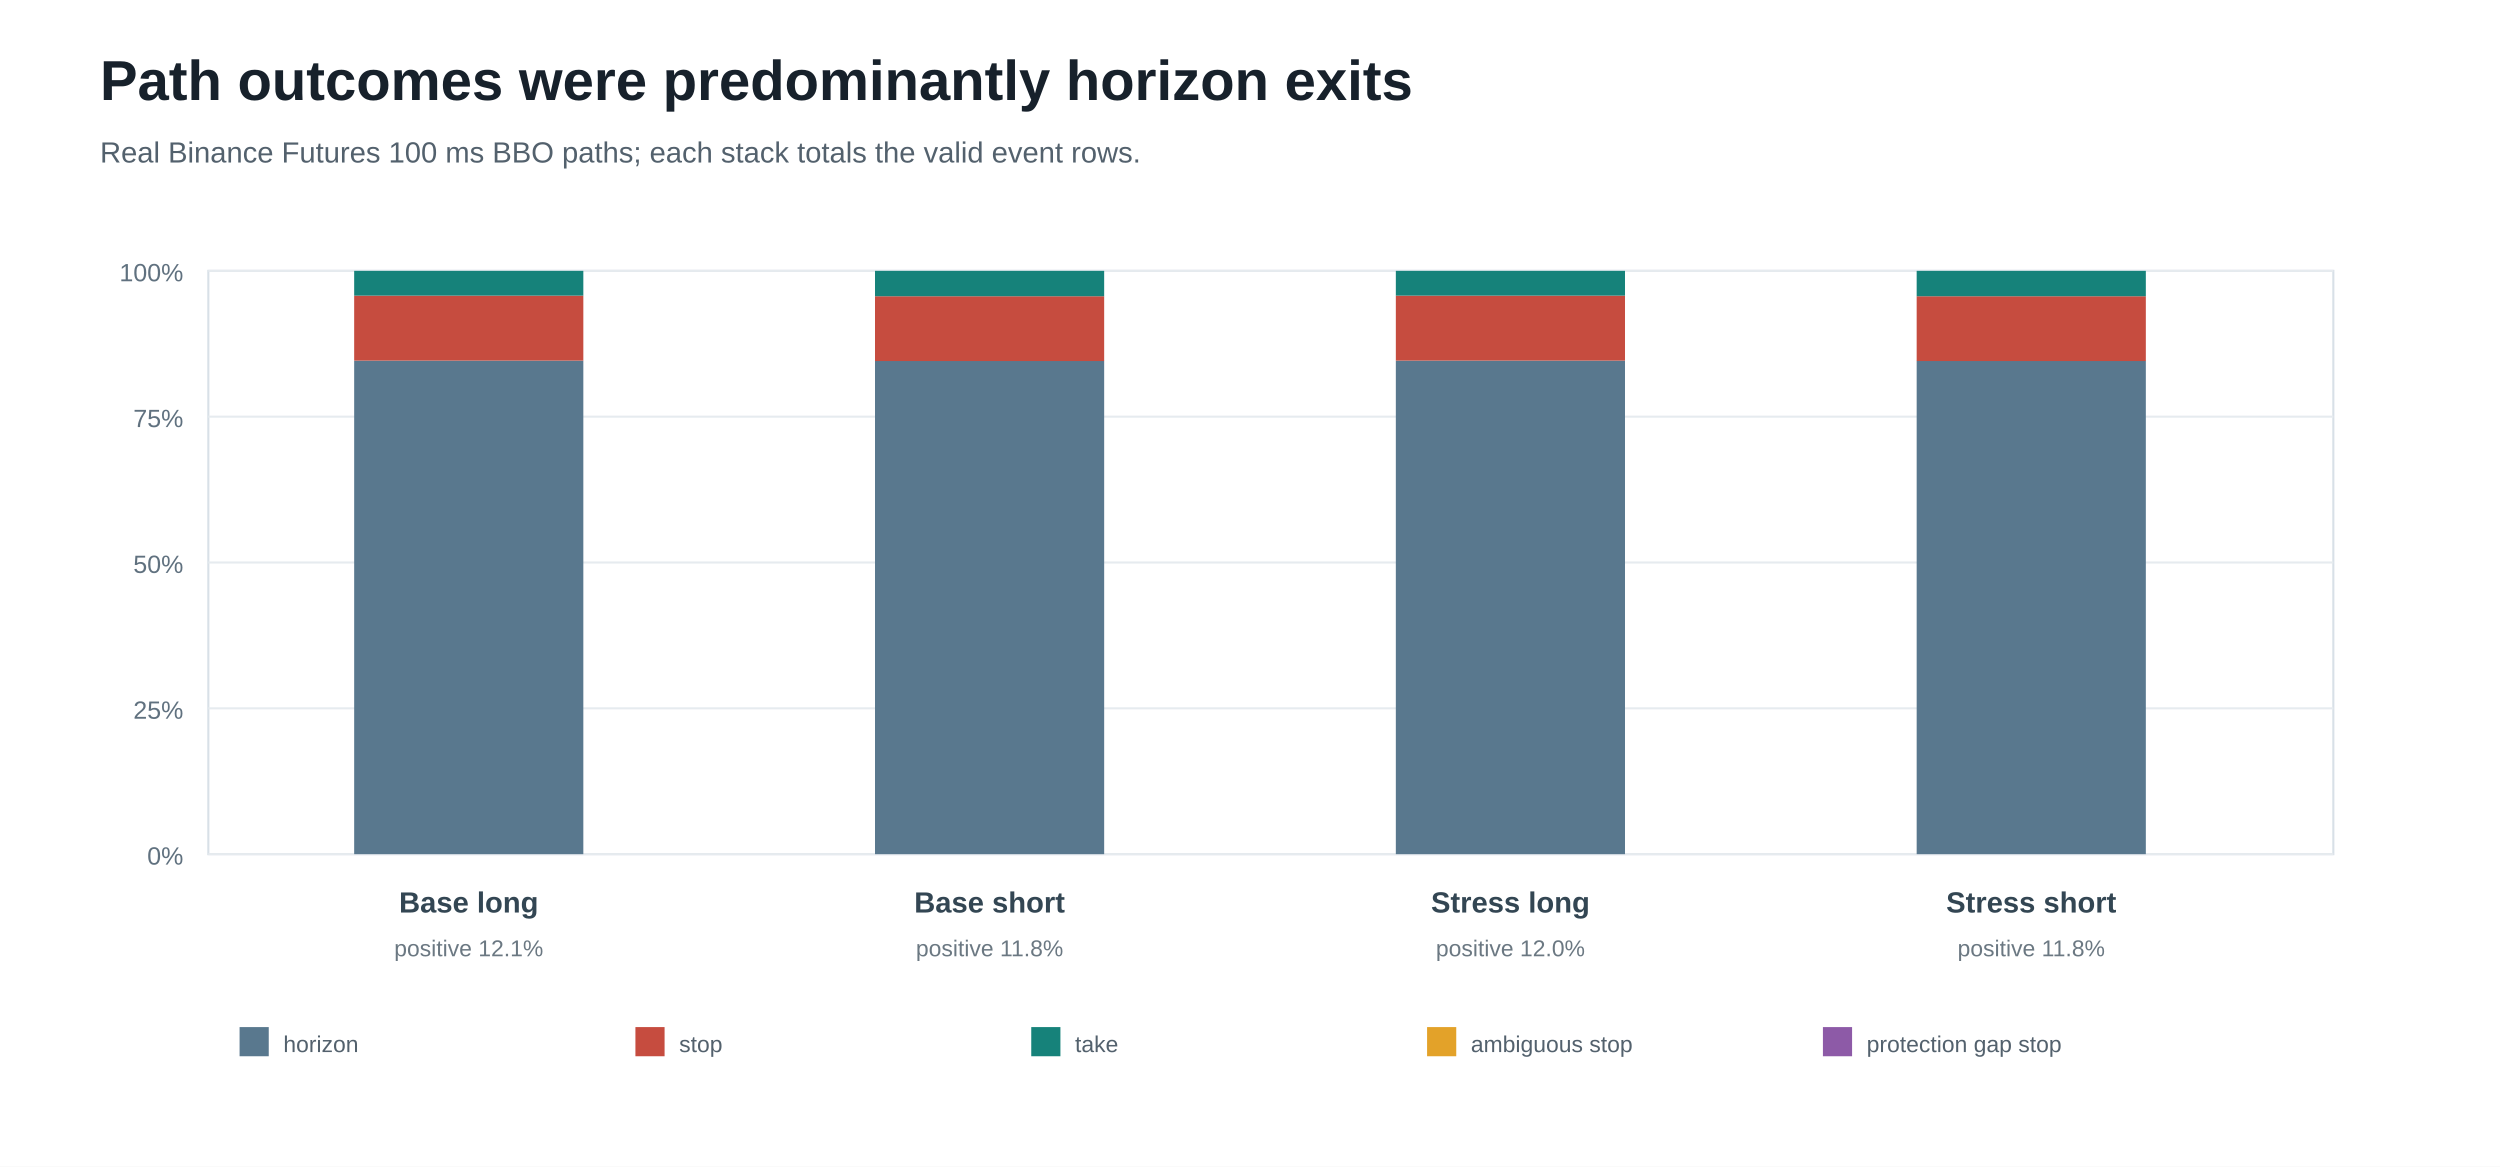
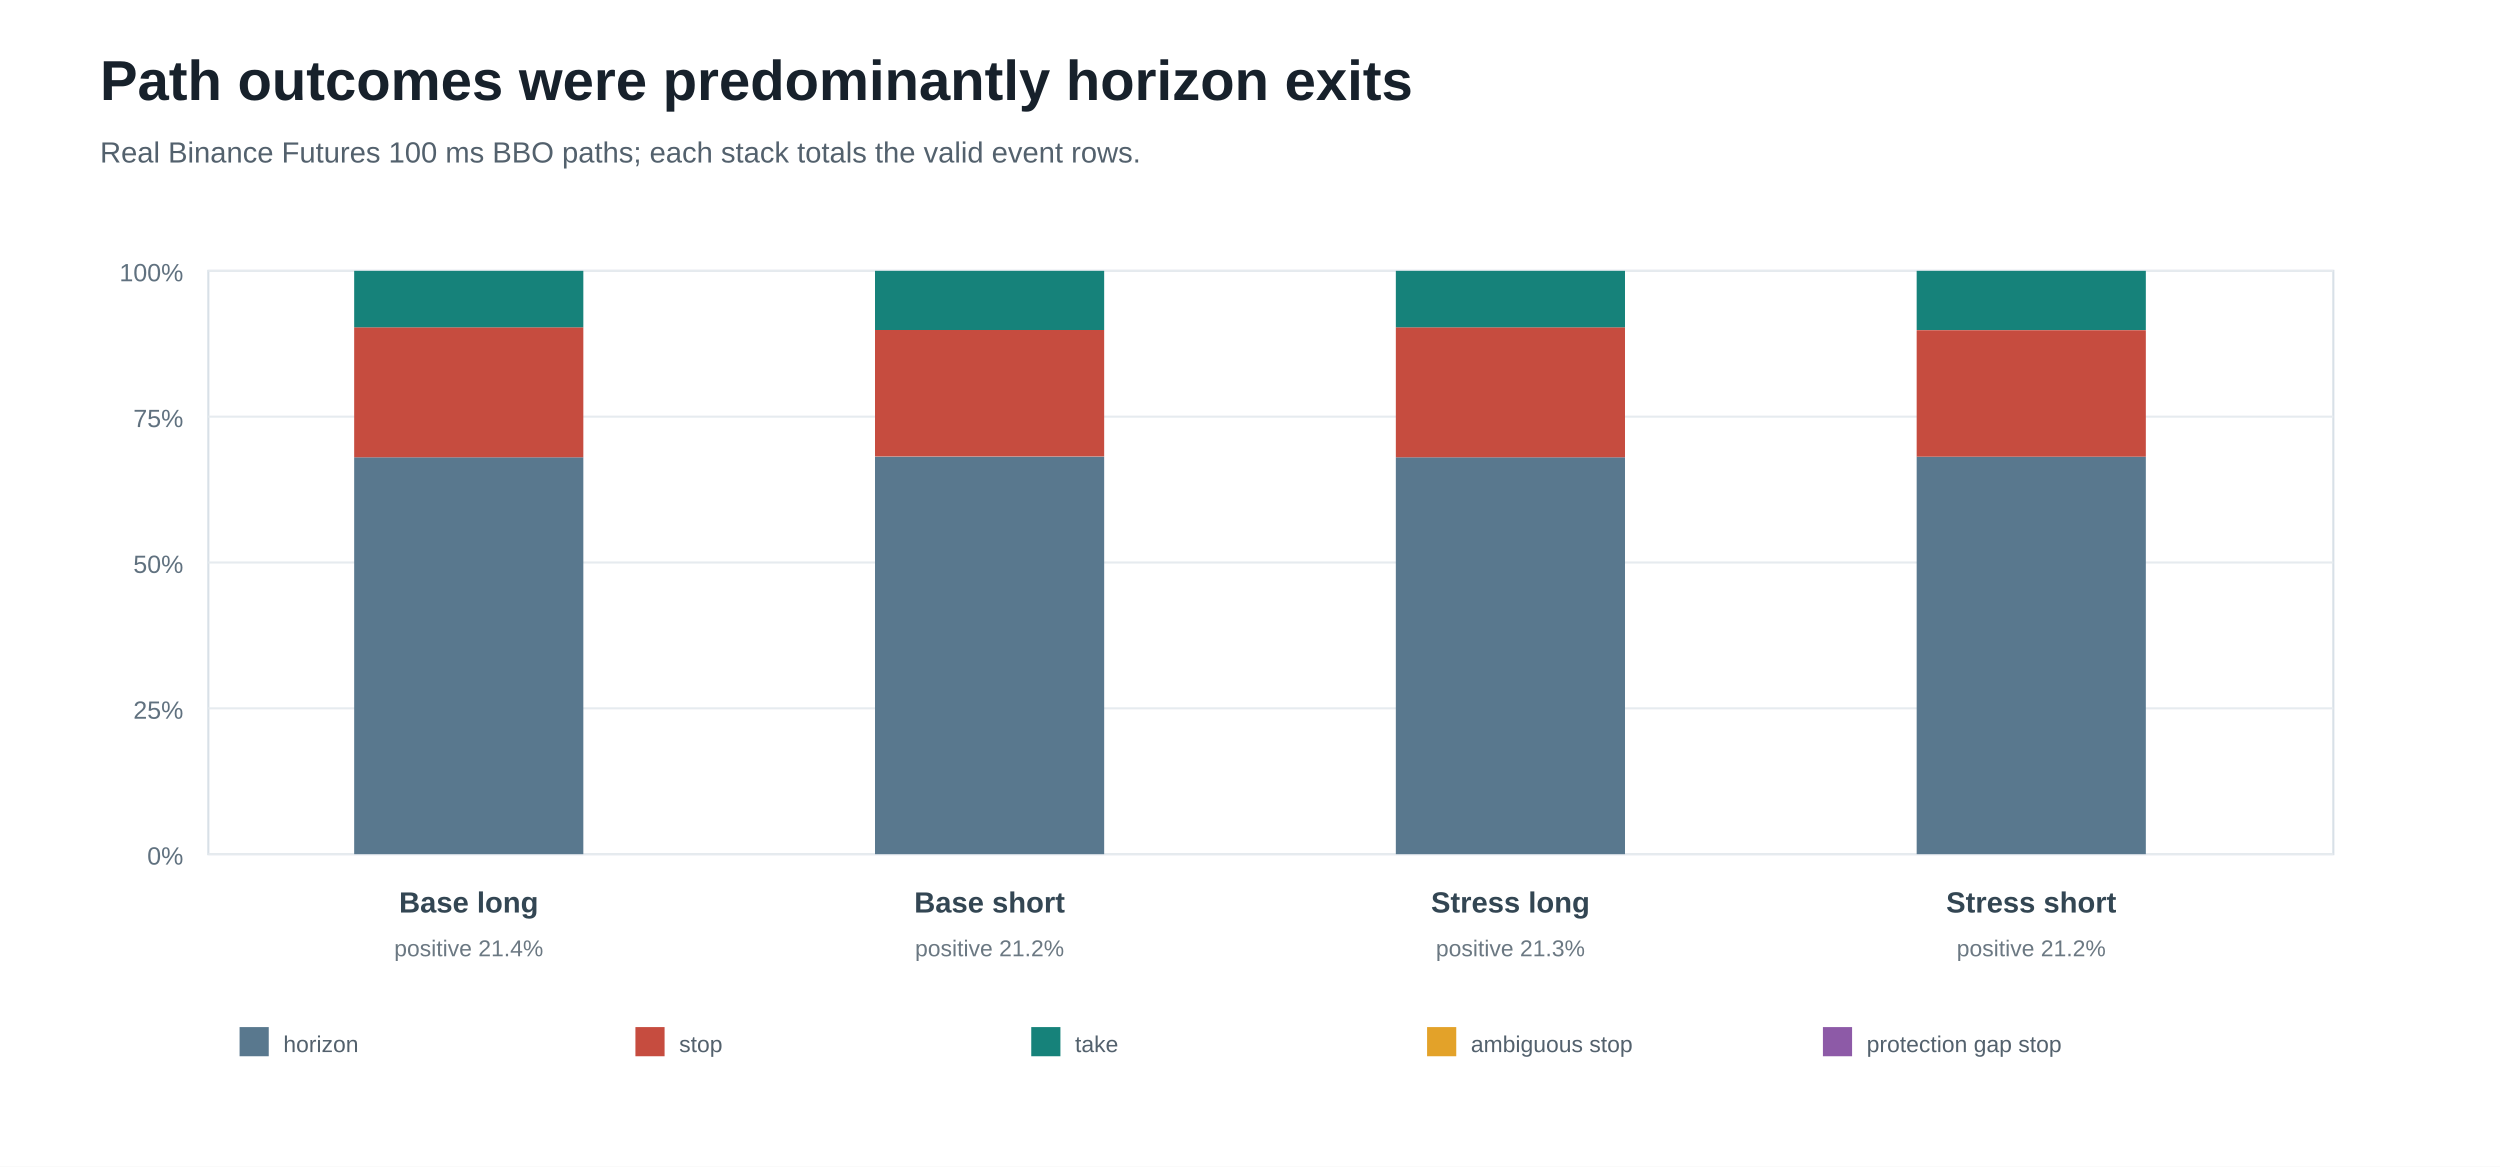
<svg xmlns="http://www.w3.org/2000/svg" width="1200" height="560" viewBox="0 0 1200 560" role="img" aria-labelledby="title desc">
  <rect width="100%" height="100%" fill="#ffffff" />
  <text x="48" y="48" font-family="Segoe UI, Arial, sans-serif" font-size="27" font-weight="700" fill="#17212b">Path outcomes were predominantly horizon exits</text>
  <text x="48" y="78" font-family="Segoe UI, Arial, sans-serif" font-size="14" fill="#53616d">Real Binance Futures 100 ms BBO paths; each stack totals the valid event rows.</text>
  <rect x="100" y="130" width="1020" height="280" fill="#ffffff" stroke="#d8e0e7" />
  <line x1="100" y1="410.0" x2="1120" y2="410.0" stroke="#e6ebef" />
  <text x="88" y="415.0" text-anchor="end" font-family="Segoe UI, Arial, sans-serif" font-size="12" fill="#60717f">0%</text>
  <line x1="100" y1="340.0" x2="1120" y2="340.0" stroke="#e6ebef" />
  <text x="88" y="345.0" text-anchor="end" font-family="Segoe UI, Arial, sans-serif" font-size="12" fill="#60717f">25%</text>
  <line x1="100" y1="270.0" x2="1120" y2="270.0" stroke="#e6ebef" />
  <text x="88" y="275.0" text-anchor="end" font-family="Segoe UI, Arial, sans-serif" font-size="12" fill="#60717f">50%</text>
  <line x1="100" y1="200.0" x2="1120" y2="200.0" stroke="#e6ebef" />
  <text x="88" y="205.0" text-anchor="end" font-family="Segoe UI, Arial, sans-serif" font-size="12" fill="#60717f">75%</text>
  <line x1="100" y1="130.0" x2="1120" y2="130.0" stroke="#e6ebef" />
  <text x="88" y="135.0" text-anchor="end" font-family="Segoe UI, Arial, sans-serif" font-size="12" fill="#60717f">100%</text>
-   <rect x="170.0" y="173.1" width="110" height="236.9" fill="#59788e" />
-   <rect x="170.0" y="141.9" width="110" height="31.2" fill="#c64c3f" />
-   <rect x="170.0" y="130.0" width="110" height="11.9" fill="#16827a" />
+   <rect x="170.0" y="219.5" width="110" height="190.5" fill="#59788e" />
+   <rect x="170.0" y="157.1" width="110" height="62.4" fill="#c64c3f" />
+   <rect x="170.0" y="130.0" width="110" height="27.1" fill="#16827a" />
  <rect x="170.0" y="130.0" width="110" height="0.0" fill="#e3a229" />
  <rect x="170.0" y="130.0" width="110" height="0.0" fill="#8d5aa7" />
  <text x="225.0" y="438" text-anchor="middle" font-family="Segoe UI, Arial, sans-serif" font-size="14" font-weight="700" fill="#334653">Base long</text>
-   <text x="225.0" y="459" text-anchor="middle" font-family="Segoe UI, Arial, sans-serif" font-size="11" fill="#6b7882">positive 12.1%</text>
-   <rect x="420.0" y="173.2" width="110" height="236.8" fill="#59788e" />
-   <rect x="420.0" y="142.2" width="110" height="31.1" fill="#c64c3f" />
-   <rect x="420.0" y="130.0" width="110" height="12.2" fill="#16827a" />
+   <text x="225.0" y="459" text-anchor="middle" font-family="Segoe UI, Arial, sans-serif" font-size="11" fill="#6b7882">positive 21.4%</text>
+   <rect x="420.0" y="219.2" width="110" height="190.8" fill="#59788e" />
+   <rect x="420.0" y="158.4" width="110" height="60.7" fill="#c64c3f" />
+   <rect x="420.0" y="130.0" width="110" height="28.4" fill="#16827a" />
  <rect x="420.0" y="130.0" width="110" height="0.0" fill="#e3a229" />
  <rect x="420.0" y="130.0" width="110" height="0.0" fill="#8d5aa7" />
  <text x="475.0" y="438" text-anchor="middle" font-family="Segoe UI, Arial, sans-serif" font-size="14" font-weight="700" fill="#334653">Base short</text>
-   <text x="475.0" y="459" text-anchor="middle" font-family="Segoe UI, Arial, sans-serif" font-size="11" fill="#6b7882">positive 11.8%</text>
-   <rect x="670.0" y="173.1" width="110" height="236.9" fill="#59788e" />
-   <rect x="670.0" y="141.9" width="110" height="31.2" fill="#c64c3f" />
-   <rect x="670.0" y="130.0" width="110" height="11.9" fill="#16827a" />
+   <text x="475.0" y="459" text-anchor="middle" font-family="Segoe UI, Arial, sans-serif" font-size="11" fill="#6b7882">positive 21.2%</text>
+   <rect x="670.0" y="219.5" width="110" height="190.5" fill="#59788e" />
+   <rect x="670.0" y="157.1" width="110" height="62.4" fill="#c64c3f" />
+   <rect x="670.0" y="130.0" width="110" height="27.1" fill="#16827a" />
  <rect x="670.0" y="130.0" width="110" height="0.0" fill="#e3a229" />
  <rect x="670.0" y="130.0" width="110" height="0.0" fill="#8d5aa7" />
  <text x="725.0" y="438" text-anchor="middle" font-family="Segoe UI, Arial, sans-serif" font-size="14" font-weight="700" fill="#334653">Stress long</text>
-   <text x="725.0" y="459" text-anchor="middle" font-family="Segoe UI, Arial, sans-serif" font-size="11" fill="#6b7882">positive 12.0%</text>
-   <rect x="920.0" y="173.2" width="110" height="236.8" fill="#59788e" />
-   <rect x="920.0" y="142.2" width="110" height="31.1" fill="#c64c3f" />
-   <rect x="920.0" y="130.0" width="110" height="12.2" fill="#16827a" />
+   <text x="725.0" y="459" text-anchor="middle" font-family="Segoe UI, Arial, sans-serif" font-size="11" fill="#6b7882">positive 21.3%</text>
+   <rect x="920.0" y="219.2" width="110" height="190.8" fill="#59788e" />
+   <rect x="920.0" y="158.5" width="110" height="60.7" fill="#c64c3f" />
+   <rect x="920.0" y="130.0" width="110" height="28.4" fill="#16827a" />
  <rect x="920.0" y="130.0" width="110" height="0.0" fill="#e3a229" />
  <rect x="920.0" y="130.0" width="110" height="0.0" fill="#8d5aa7" />
  <text x="975.0" y="438" text-anchor="middle" font-family="Segoe UI, Arial, sans-serif" font-size="14" font-weight="700" fill="#334653">Stress short</text>
-   <text x="975.0" y="459" text-anchor="middle" font-family="Segoe UI, Arial, sans-serif" font-size="11" fill="#6b7882">positive 11.8%</text>
+   <text x="975.0" y="459" text-anchor="middle" font-family="Segoe UI, Arial, sans-serif" font-size="11" fill="#6b7882">positive 21.2%</text>
  <rect x="115" y="493" width="14" height="14" fill="#59788e" />
  <text x="136" y="505" font-family="Segoe UI, Arial, sans-serif" font-size="11" fill="#53616d">horizon</text>
  <rect x="305" y="493" width="14" height="14" fill="#c64c3f" />
  <text x="326" y="505" font-family="Segoe UI, Arial, sans-serif" font-size="11" fill="#53616d">stop</text>
  <rect x="495" y="493" width="14" height="14" fill="#16827a" />
  <text x="516" y="505" font-family="Segoe UI, Arial, sans-serif" font-size="11" fill="#53616d">take</text>
  <rect x="685" y="493" width="14" height="14" fill="#e3a229" />
  <text x="706" y="505" font-family="Segoe UI, Arial, sans-serif" font-size="11" fill="#53616d">ambiguous stop</text>
  <rect x="875" y="493" width="14" height="14" fill="#8d5aa7" />
  <text x="896" y="505" font-family="Segoe UI, Arial, sans-serif" font-size="11" fill="#53616d">protection gap stop</text>
</svg>
